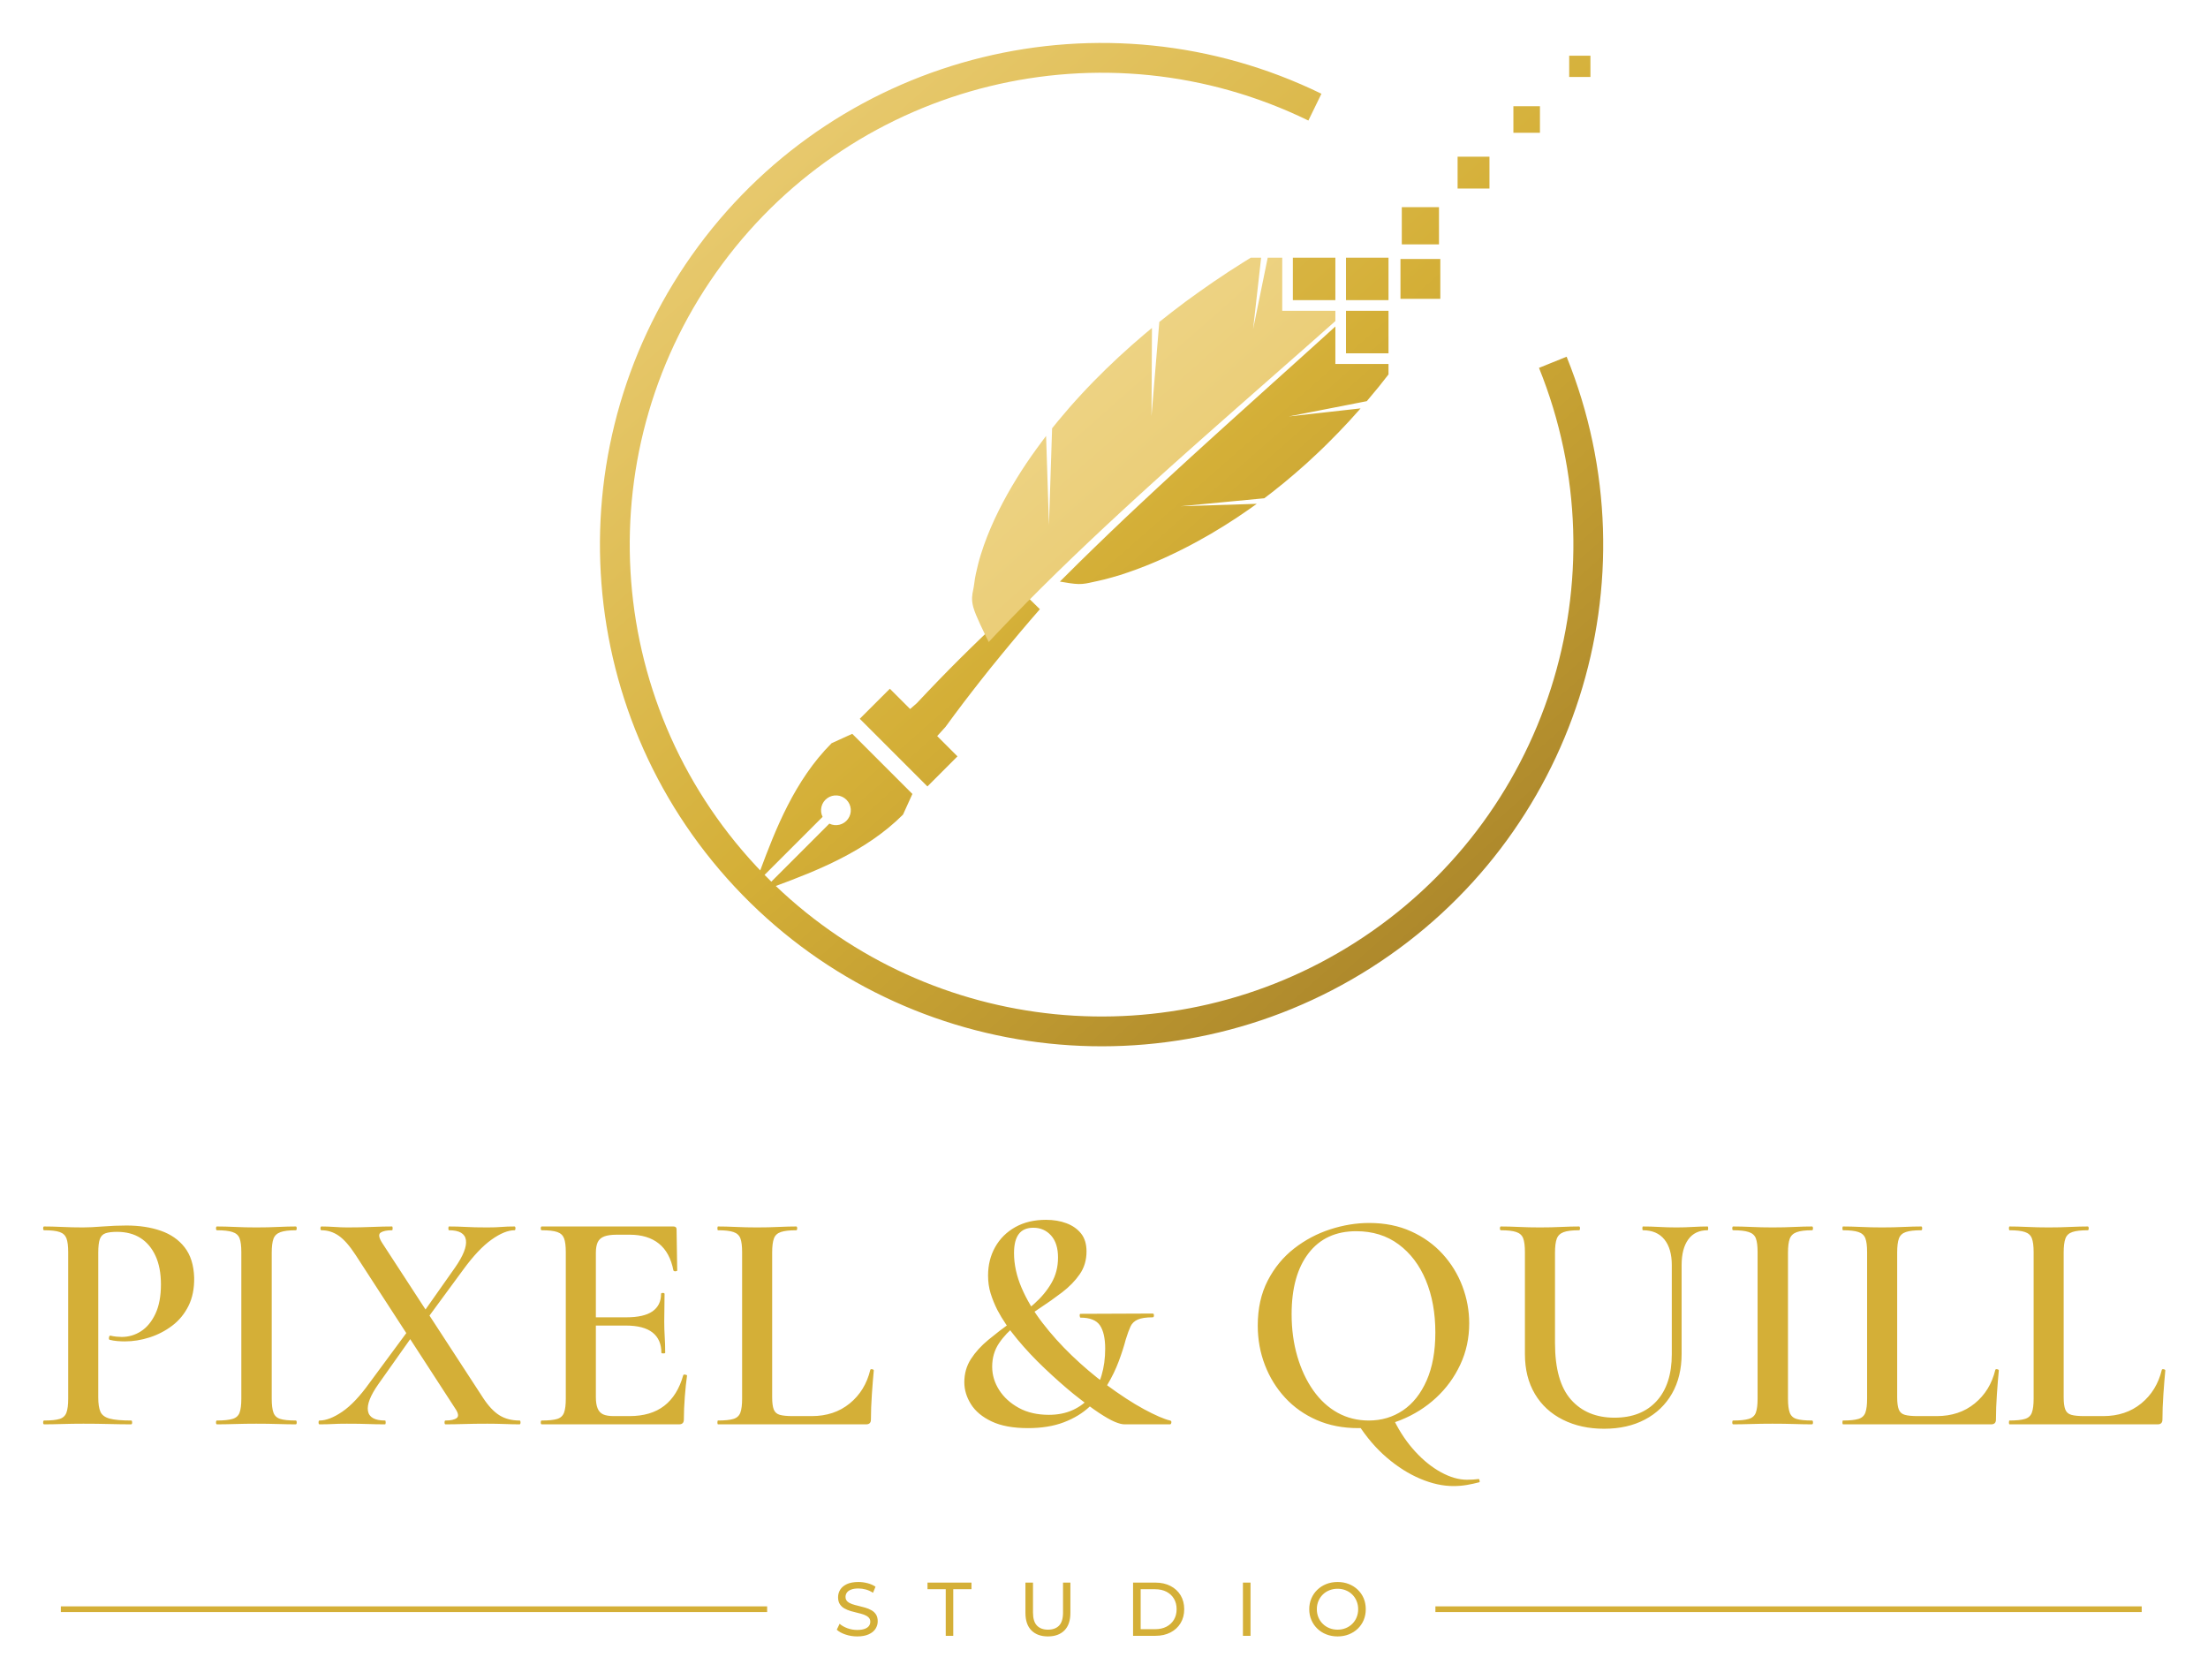
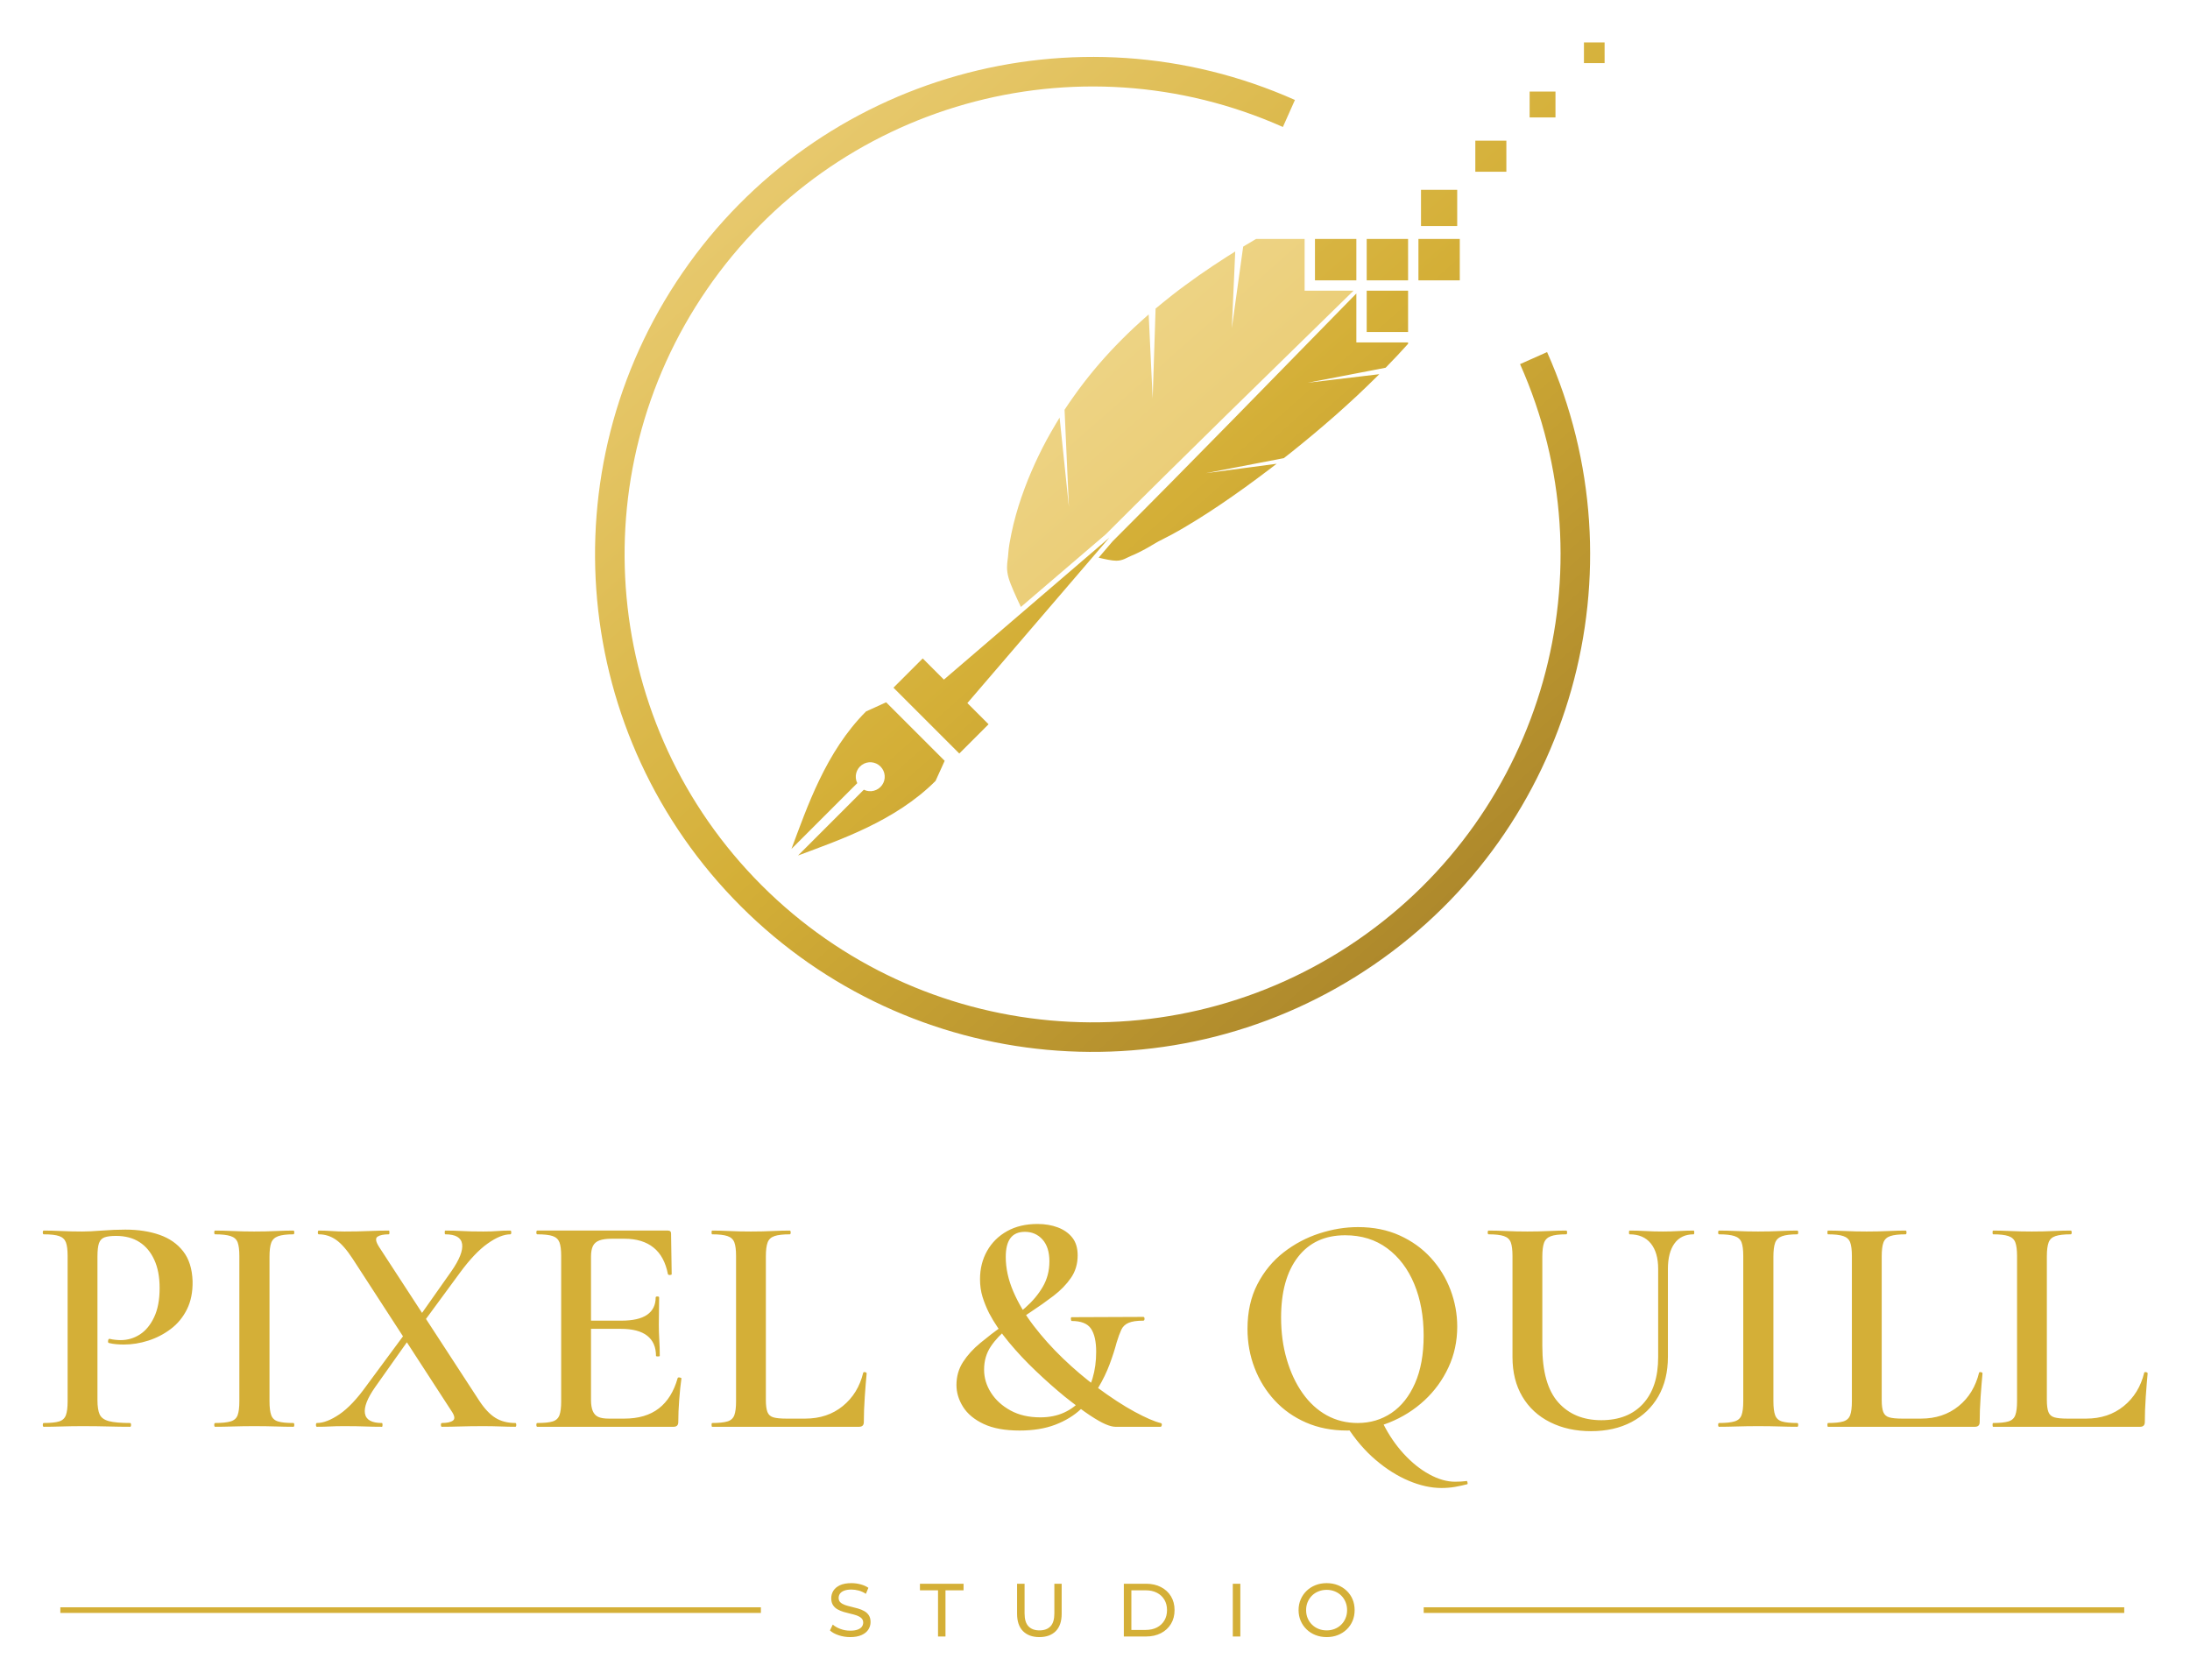
- <svg xmlns="http://www.w3.org/2000/svg" viewBox="118.8 209.1 764.1 581.1" width="764" height="581">
+ <svg xmlns="http://www.w3.org/2000/svg" viewBox="118.8 204.1 764.1 586.1" width="764" height="586">
  <defs>
    <linearGradient id="pqGold" gradientUnits="userSpaceOnUse" x1="374.5" y1="197.3" x2="632.3" y2="489.5">
      <stop offset="0" stop-color="#E9CB72" />
      <stop offset="0.5" stop-color="#D4AF37" />
      <stop offset="1" stop-color="#A8832A" />
    </linearGradient>
    <linearGradient id="pqGoldL" gradientUnits="userSpaceOnUse" x1="374.5" y1="197.3" x2="632.3" y2="489.5">
      <stop offset="0" stop-color="#F6E3A6" />
      <stop offset="0.55" stop-color="#E9CB72" />
      <stop offset="1" stop-color="#D4AF37" />
    </linearGradient>
  </defs>
  <g transform="translate(0 57.57)">
-     <path fill="url(#pqGold)" d="M660.95 274.97C692.3 352.55 663.84 441.45 593.27 486.41C522.7 531.36 430.11 519.58 373.04 458.39C315.98 397.2 310.69 304 360.46 236.74C410.23 169.48 500.89 147.3 576.1 183.97L571.58 193.24C500.84 158.74 415.56 179.61 368.75 242.88C321.93 306.14 326.91 393.8 380.58 451.36C381.01 451.82 381.44 452.28 381.88 452.73C387.1 438.71 393.77 421.52 406.58 408.71L413.73 405.46L434.54 426.27L431.29 433.42C418.48 446.23 401.29 452.91 387.27 458.12C441.28 509.73 524.04 518.28 587.73 477.71C654.11 435.42 680.87 351.8 651.39 278.83ZM580.92 264.51V277.47H599.31V281.1C599.26 281.17 599.2 281.24 599.15 281.3C598.07 282.69 597.1 283.94 595.88 285.45C594.65 286.95 592.48 289.53 591.8 290.35L564.76 295.64L589.63 292.85C589.61 292.88 589.61 292.88 589.6 292.89C589.6 292.9 589.59 292.92 589.09 293.48C588.42 294.22 586.77 296.08 585.6 297.36C584.41 298.63 583.23 299.89 582.03 301.13C580.82 302.39 579.61 303.61 578.38 304.83C577.16 306.04 575.93 307.25 574.67 308.42C573.42 309.61 572.17 310.77 570.89 311.93C569.62 313.07 568.33 314.2 567.03 315.32C565.74 316.44 564.42 317.54 563.11 318.62C561.79 319.7 560.24 320.93 559.11 321.82C557.97 322.71 556.79 323.59 556.32 323.95L527.37 326.71L553.72 325.87C553.24 326.21 552.05 327.08 550.86 327.9C549.68 328.72 548.05 329.85 546.62 330.79C545.19 331.73 543.75 332.66 542.29 333.56C540.84 334.47 539.36 335.36 537.88 336.23C536.39 337.1 534.89 337.95 533.36 338.78C531.84 339.61 530.31 340.43 528.75 341.22C527.21 342.01 525.63 342.79 524.03 343.53C522.45 344.29 520.84 345.02 519.2 345.72C517.57 346.42 515.91 347.1 514.22 347.75C512.54 348.41 510.83 349.04 509.09 349.63C507.34 350.23 505.57 350.8 503.74 351.3C501.92 351.81 500.08 352.31 498.12 352.7C497.65 352.79 497.19 352.9 496.73 353C495.28 353.33 493.83 353.66 492 353.63C490.3 353.6 487.52 353.13 485.58 352.78C485.95 352.41 486.33 352.03 486.71 351.66C488.48 349.88 490.26 348.11 492.06 346.34C493.85 344.57 495.65 342.81 497.47 341.06C499.27 339.31 501.09 337.55 502.92 335.8C504.75 334.05 506.58 332.31 508.42 330.56C510.26 328.83 512.11 327.08 513.97 325.35C515.82 323.62 517.68 321.89 519.55 320.15C521.41 318.42 523.29 316.7 525.16 314.97L530.8 309.8C532.69 308.08 534.57 306.36 536.47 304.64C538.36 302.92 540.25 301.21 542.15 299.49C544.05 297.77 545.95 296.05 547.86 294.34C549.76 292.62 551.67 290.91 553.57 289.19C555.48 287.47 557.39 285.76 559.29 284.03C561.2 282.32 563.11 280.61 565.02 278.88C566.93 277.17 568.83 275.44 570.74 273.72C572.65 272.01 574.56 270.28 576.47 268.55C577.95 267.2 579.43 265.86 580.92 264.51ZM416.33 400.26 426.74 389.86 433.76 396.88 436.07 394.86C436.68 394.22 438.48 392.29 439.7 391.01C440.91 389.73 442.13 388.46 443.36 387.19C444.59 385.92 445.82 384.66 447.06 383.4C448.3 382.14 449.55 380.9 450.79 379.65C452.04 378.4 453.3 377.16 454.57 375.92C455.83 374.69 457.1 373.46 458.38 372.22C459.65 371 460.93 369.77 462.22 368.56C463.51 367.34 464.8 366.12 466.09 364.91C467.39 363.7 468.7 362.5 470 361.3C471.31 360.1 473.28 358.29 473.94 357.7L478.66 362.34C478.09 363 476.35 365 475.2 366.33C474.07 367.66 472.92 369 471.79 370.34C470.66 371.68 469.53 373.03 468.42 374.37C467.3 375.72 466.19 377.07 465.08 378.42C463.97 379.76 462.88 381.12 461.78 382.47C460.7 383.83 459.61 385.19 458.53 386.55C457.46 387.91 456.39 389.28 455.33 390.65C454.27 392.01 453.22 393.39 452.17 394.76C451.13 396.14 450.09 397.51 449.06 398.9C448.04 400.28 446.52 402.37 446.01 403.05L443.12 406.24L450.14 413.26L439.74 423.67ZM584.6 259.08H599.31V273.79H584.6ZM566.21 240.69H580.92V255.4H566.21ZM584.6 240.69H599.31V255.4H584.6ZM603.45 241.15H617.24V254.94H603.45ZM383.38 454.28C384.15 455.07 384.93 455.85 385.72 456.62L405.8 436.54C408.06 437.65 410.8 436.97 412.26 434.92C413.73 432.87 413.5 430.06 411.72 428.28C409.94 426.5 407.13 426.27 405.08 427.74C403.03 429.2 402.35 431.94 403.46 434.2ZM603.91 223.22H616.78V236.09H603.91ZM623.22 205.75H634.25V216.78H623.22ZM642.53 188.28H651.72V197.47H642.53ZM661.84 170.81H669.19V178.16H661.84Z" />
-     <path fill="url(#pqGoldL)" d="M460.95 373.69C459.37 370.46 456.41 364.59 455.61 361.61C454.89 358.97 455.24 357.29 455.59 355.59C455.71 354.98 455.84 354.37 455.91 353.71C456.19 351.23 456.73 348.98 457.29 346.74C457.85 344.49 458.55 342.36 459.27 340.26C460 338.16 460.82 336.14 461.67 334.14C462.52 332.14 463.43 330.2 464.38 328.29C465.33 326.38 466.32 324.5 467.35 322.65C468.38 320.82 469.44 319.01 470.54 317.23C471.63 315.44 472.76 313.69 473.91 311.97C475.07 310.24 476.31 308.48 477.47 306.88C478.61 305.28 480.26 303.12 480.81 302.38L481.8 333.21L482.89 299.74C483.24 299.31 483.98 298.35 485 297.14C486 295.93 487.62 294.01 488.96 292.47C490.3 290.95 491.65 289.44 493.04 287.95C494.41 286.46 495.81 285 497.22 283.55C498.64 282.1 500.07 280.67 501.51 279.27C502.96 277.86 504.42 276.47 505.9 275.1C507.38 273.73 508.86 272.38 510.37 271.05C511.88 269.72 513.75 268.12 514.93 267.11C516.11 266.1 517.03 265.36 517.45 265.01L517.29 295.52L519.99 262.94C520.71 262.37 522.77 260.72 524.29 259.55C525.8 258.38 527.47 257.11 529.07 255.92C530.69 254.72 532.31 253.55 533.94 252.4C535.57 251.23 537.22 250.09 538.87 248.96C540.53 247.83 542.19 246.72 543.87 245.62C545.55 244.53 547.23 243.44 548.94 242.38C549.77 241.86 550.75 241.25 551.66 240.69H555.23L552.45 265.45L557.51 240.69H562.53V259.08H580.92V262.63C579.11 264.25 577.29 265.85 575.48 267.45C573.56 269.16 571.63 270.85 569.7 272.56C567.77 274.26 565.84 275.95 563.92 277.64C561.99 279.35 560.06 281.04 558.13 282.73C556.21 284.43 554.28 286.11 552.35 287.82C550.43 289.51 548.49 291.21 546.57 292.9C544.65 294.59 542.73 296.28 540.81 297.98C538.88 299.67 536.97 301.37 535.06 303.07C533.14 304.77 531.23 306.47 529.32 308.17C527.42 309.87 525.51 311.56 523.61 313.27C521.72 314.98 519.82 316.68 517.93 318.39C516.04 320.1 514.16 321.81 512.28 323.53C510.4 325.24 508.53 326.96 506.67 328.69C504.8 330.41 502.93 332.14 501.09 333.87C499.24 335.6 497.39 337.33 495.56 339.07C493.71 340.81 491.89 342.55 490.07 344.3C488.25 346.05 486.44 347.8 484.64 349.56C482.84 351.32 481.05 353.09 479.26 354.86C477.48 356.63 475.7 358.4 473.94 360.19C472.19 361.97 470.43 363.77 468.69 365.56C466.95 367.35 465.22 369.16 463.51 370.97C462.66 371.88 461.8 372.78 460.95 373.69Z" />
+     <path fill="url(#pqGold)" d="M658.59 269.39C692.62 345.83 667.28 435.67 598.32 483.06C529.37 530.46 436.42 521.91 377.25 462.75C318.09 403.58 309.54 310.63 356.94 241.68C404.33 172.72 494.17 147.38 570.61 181.41L566.41 190.84C494.51 158.82 410.01 182.66 365.44 247.52C320.86 312.38 328.89 399.81 384.54 455.46C440.19 511.11 527.62 519.14 592.48 474.56C657.34 429.99 681.18 345.49 649.16 273.59ZM592.04 248.94V266.01H610.09V266.51C610 266.6 609.92 266.69 609.84 266.78C608.72 268.02 607.71 269.13 606.45 270.47C605.19 271.82 602.96 274.13 602.26 274.85L575.08 280.09L600.04 277.11L599.48 277.67C598.79 278.34 597.11 280 595.91 281.16C594.71 282.32 593.5 283.47 592.28 284.62C591.06 285.76 589.83 286.89 588.59 288.01C587.35 289.13 586.11 290.25 584.86 291.36C583.6 292.46 582.34 293.56 581.07 294.65C579.8 295.74 578.53 296.82 577.24 297.9C575.96 298.97 574.67 300.04 573.37 301.1C572.06 302.16 570.55 303.38 569.45 304.27C568.34 305.15 567.2 306.05 566.74 306.4L539.55 311.64L564.23 308.36C563.77 308.71 562.61 309.61 561.48 310.46C560.36 311.32 558.8 312.49 557.44 313.49C556.08 314.5 554.72 315.5 553.35 316.49C551.98 317.47 550.6 318.46 549.21 319.43C547.82 320.4 546.43 321.37 545.02 322.32C543.61 323.27 542.2 324.22 540.77 325.15C539.34 326.08 537.9 326.99 536.45 327.9C534.99 328.81 533.53 329.7 532.04 330.57C530.55 331.44 529.05 332.3 527.51 333.13C525.98 333.96 524.37 334.71 522.84 335.54C521.31 336.37 519.9 337.32 518.35 338.14C516.81 338.95 515.28 339.77 513.59 340.44C511.91 341.12 510.61 342.19 508.26 342.19C506.75 342.2 504.16 341.62 502.12 341.13L507.03 335.39C533.69 308.73 563.53 278.09 592.04 248.94ZM394.94 442.76C400.36 428.31 406.89 408.86 420.96 394.79L427.98 391.6L448.4 412.02L445.21 419.04C431.14 433.11 411.69 439.64 397.24 445.06L420.19 422.1C422.41 423.2 425.1 422.52 426.54 420.51C427.98 418.5 427.75 415.75 426 414C424.25 412.25 421.5 412.02 419.49 413.46C417.48 414.9 416.8 417.59 417.9 419.81ZM430.53 386.5 440.74 376.29 448.13 383.68 505.82 334.18 456.32 391.87 463.71 399.26 453.5 409.47ZM577.6 229.91H592.04V244.35H577.6ZM595.65 229.91H610.09V244.35H595.65ZM613.7 229.91H628.13V244.35H613.7ZM595.65 247.96H610.09V262.4H595.65ZM614.6 212.77H627.23V225.4H614.6ZM633.55 195.62H644.38V206.45H633.55ZM652.5 178.48H661.52V187.5H652.5ZM671.45 161.34H678.66V168.55H671.45Z" />
+     <path fill="url(#pqGoldL)" d="M474.99 358.33C473.38 354.93 471.42 350.69 470.72 348.26C469.91 345.39 470.14 343.57 470.38 341.75C470.46 341.15 470.54 340.55 470.57 339.91C470.73 337.33 471.21 335.09 471.66 332.8C472.11 330.52 472.67 328.35 473.26 326.2C473.85 324.06 474.52 321.99 475.21 319.96C475.91 317.92 476.66 315.94 477.43 313.98C478.23 312.03 479.05 310.12 479.9 308.25C480.76 306.37 481.65 304.54 482.57 302.72C483.5 300.92 484.45 299.14 485.45 297.4C486.43 295.65 487.99 293.11 488.5 292.25L491.75 323.45L490.23 289.52C490.48 289.15 490.91 288.45 491.72 287.28C492.54 286.11 493.97 284.05 495.13 282.48C496.29 280.91 497.48 279.37 498.69 277.85C499.9 276.33 501.14 274.85 502.41 273.37C503.68 271.91 504.97 270.47 506.29 269.05C507.61 267.64 508.95 266.25 510.31 264.89C511.68 263.51 513.07 262.17 514.48 260.85C515.89 259.53 517.93 257.71 518.78 256.96C519.43 256.36 519.47 256.33 519.52 256.3C519.53 256.29 519.55 256.29 519.58 256.26L520.97 285.6L521.99 254.21C522.95 253.42 526.02 250.9 527.76 249.53C529.49 248.17 530.85 247.16 532.42 246.01C534 244.84 535.59 243.7 537.19 242.57C538.8 241.45 540.42 240.34 542.06 239.25C543.7 238.16 545.74 236.84 547.03 236.01C548.32 235.19 549.32 234.58 549.78 234.29L548.59 261.05L552.55 232.59C553.3 232.15 555.42 230.86 557.04 229.91H573.99V247.96H591.06C561.91 276.47 531.27 306.31 504.61 332.97Z" />
    <path fill="#D4AF37" d="M152.79 635.1Q152.79 638.38 153.55 640.08Q154.32 641.78 156.78 642.44Q159.25 643.09 164.18 643.09Q164.51 643.09 164.51 643.75Q164.51 644.41 164.18 644.41Q160.67 644.41 156.57 644.3Q152.46 644.19 147.64 644.19Q143.8 644.19 140.3 644.3Q136.79 644.41 134.05 644.41Q133.72 644.41 133.72 643.75Q133.72 643.09 134.05 643.09Q137.67 643.09 139.42 642.54Q141.17 642 141.78 640.35Q142.38 638.71 142.38 635.53V584.81Q142.38 581.64 141.78 580.05Q141.17 578.46 139.42 577.86Q137.67 577.25 134.05 577.25Q133.72 577.25 133.72 576.6Q133.72 575.94 134.05 575.94Q136.79 575.94 140.24 576.1Q143.69 576.27 147.53 576.27Q150.16 576.27 154.37 575.94Q158.59 575.61 162.54 575.61Q169.22 575.61 174.42 577.42Q179.63 579.23 182.69 583.17Q185.76 587.11 185.98 593.58Q186.09 599.27 184.01 603.44Q181.93 607.6 178.37 610.28Q174.81 612.97 170.53 614.34Q166.26 615.71 161.99 615.71Q160.78 615.71 159.41 615.6Q158.04 615.49 156.73 615.16Q156.4 615.05 156.51 614.34Q156.62 613.62 157.06 613.73Q157.93 613.95 159.03 614.06Q160.13 614.17 160.89 614.17Q164.51 614.17 167.58 612.2Q170.64 610.23 172.56 606.17Q174.48 602.12 174.48 595.99Q174.48 590.18 172.61 586.13Q170.75 582.07 167.41 579.94Q164.07 577.8 159.25 577.8Q156.73 577.8 155.31 578.29Q153.88 578.79 153.33 580.32Q152.79 581.86 152.79 585.03ZM212.82 635.53Q212.82 638.71 213.42 640.35Q214.02 642 215.78 642.54Q217.53 643.09 221.14 643.09Q221.47 643.09 221.47 643.75Q221.47 644.41 221.14 644.41Q218.41 644.41 215.01 644.3Q211.61 644.19 207.45 644.19Q203.62 644.19 200.11 644.3Q196.61 644.41 193.87 644.41Q193.54 644.41 193.54 643.75Q193.54 643.09 193.87 643.09Q197.37 643.09 199.23 642.54Q201.1 642 201.7 640.35Q202.3 638.71 202.3 635.53V584.81Q202.3 581.64 201.7 580.05Q201.1 578.46 199.23 577.86Q197.37 577.25 193.87 577.25Q193.54 577.25 193.54 576.6Q193.54 575.94 193.87 575.94Q196.61 575.94 200.11 576.1Q203.62 576.27 207.45 576.27Q211.61 576.27 215.06 576.1Q218.52 575.94 221.14 575.94Q221.47 575.94 221.47 576.6Q221.47 577.25 221.14 577.25Q217.64 577.25 215.83 577.91Q214.02 578.57 213.42 580.21Q212.82 581.86 212.82 585.03ZM272.96 644.41Q272.63 644.41 272.63 643.75Q272.63 643.09 272.96 643.09Q275.7 643.09 276.85 642.22Q278 641.34 276.25 638.82L241.85 585.8Q238.78 581.09 236.04 579.17Q233.3 577.25 230.02 577.25Q229.69 577.25 229.69 576.6Q229.69 575.94 230.02 575.94Q232.1 575.94 234.51 576.1Q236.92 576.27 239 576.27Q243.6 576.27 247.55 576.1Q251.49 575.94 254.45 575.94Q254.67 575.94 254.67 576.6Q254.67 577.25 254.45 577.25Q251.71 577.25 250.5 578.08Q249.3 578.9 251.05 581.64L286 635.31Q288.74 639.48 291.64 641.29Q294.54 643.09 298.6 643.09Q298.92 643.09 298.92 643.75Q298.92 644.41 298.6 644.41Q296.29 644.41 293.45 644.3Q290.6 644.19 287.42 644.19Q282.82 644.19 279.37 644.3Q275.92 644.41 272.96 644.41ZM229.36 644.41Q229.03 644.41 229.03 643.75Q229.03 643.09 229.36 643.09Q232.76 643.09 237.25 640.03Q241.74 636.96 246.67 630.06L261.24 610.34L262.99 611.76L249.74 630.49Q245.57 636.41 246.12 639.75Q246.67 643.09 252.04 643.09Q252.26 643.09 252.26 643.75Q252.26 644.41 252.04 644.41Q248.86 644.41 246.12 644.3Q243.38 644.19 238.78 644.19Q235.82 644.19 233.96 644.3Q232.1 644.41 229.36 644.41ZM264.96 610.12 263.21 608.69 276.25 590.18Q280.52 584.05 280.03 580.65Q279.53 577.25 274.17 577.25Q273.95 577.25 273.95 576.6Q273.95 575.94 274.17 575.94Q277.23 575.94 280.03 576.1Q282.82 576.27 287.42 576.27Q290.49 576.27 292.35 576.1Q294.21 575.94 296.84 575.94Q297.17 575.94 297.17 576.6Q297.17 577.25 296.84 577.25Q293.45 577.25 288.9 580.49Q284.35 583.72 279.21 590.73ZM353.81 644.41H306.26Q305.93 644.41 305.93 643.75Q305.93 643.09 306.26 643.09Q309.88 643.09 311.63 642.54Q313.38 642 313.99 640.35Q314.59 638.71 314.59 635.53V584.81Q314.59 581.64 313.99 580.05Q313.38 578.46 311.63 577.86Q309.88 577.25 306.26 577.25Q305.93 577.25 305.93 576.6Q305.93 575.94 306.26 575.94H351.84Q352.93 575.94 352.93 576.93L353.15 591.17Q353.15 591.39 352.6 591.44Q352.05 591.5 351.84 591.17Q350.63 584.92 346.8 581.86Q342.96 578.79 336.72 578.79H332.23Q329.49 578.79 327.9 579.39Q326.31 579.99 325.65 581.36Q325 582.73 325 585.03V635.1Q325 637.4 325.6 638.88Q326.2 640.35 327.52 640.96Q328.83 641.56 331.24 641.56H336.61Q344.06 641.56 348.66 638Q353.26 634.44 355.23 627.43Q355.34 627.1 355.94 627.21Q356.55 627.32 356.55 627.54Q356.11 630.6 355.78 634.88Q355.45 639.15 355.45 642.76Q355.45 644.41 353.81 644.41ZM347.67 619.65Q347.67 615.05 344.61 612.64Q341.54 610.23 335.4 610.23H320.07V607.38H335.51Q341.65 607.38 344.61 605.3Q347.56 603.22 347.56 599.27Q347.56 598.94 348.17 598.94Q348.77 598.94 348.77 599.27Q348.77 602.78 348.71 604.75Q348.66 606.72 348.66 608.8Q348.66 611.43 348.82 614.01Q348.99 616.58 348.99 619.65Q348.99 619.87 348.33 619.87Q347.67 619.87 347.67 619.65ZM386.01 584.92V635.1Q386.01 637.83 386.56 639.26Q387.11 640.68 388.64 641.12Q390.18 641.56 393.14 641.56H399.71Q407.49 641.56 412.85 637.18Q418.22 632.8 419.97 625.56Q420.08 625.24 420.63 625.35Q421.18 625.46 421.18 625.78Q420.85 629.18 420.52 633.95Q420.19 638.71 420.19 642.76Q420.19 644.41 418.55 644.41H367.28Q367.06 644.41 367.06 643.75Q367.06 643.09 367.28 643.09Q370.79 643.09 372.6 642.54Q374.4 642 375.01 640.35Q375.61 638.71 375.61 635.53V584.81Q375.61 581.64 375.01 580.05Q374.4 578.46 372.6 577.86Q370.79 577.25 367.28 577.25Q367.06 577.25 367.06 576.6Q367.06 575.94 367.28 575.94Q369.91 575.94 373.42 576.1Q376.92 576.27 380.76 576.27Q384.81 576.27 388.26 576.1Q391.71 575.94 394.34 575.94Q394.67 575.94 394.67 576.6Q394.67 577.25 394.34 577.25Q390.83 577.25 389.03 577.86Q387.22 578.46 386.62 580.1Q386.01 581.75 386.01 584.92ZM452.51 629.84Q452.51 625.35 454.81 621.79Q457.11 618.23 460.84 615.16Q464.56 612.09 468.72 609.08Q472.89 606.07 476.61 602.78Q480.34 599.49 482.64 595.55Q484.94 591.6 484.94 586.68Q484.94 581.75 482.53 579.06Q480.12 576.38 476.39 576.38Q473 576.38 471.35 578.57Q469.71 580.76 469.71 585.14Q469.71 591.06 472.34 597.19Q474.97 603.33 479.51 609.24Q484.06 615.16 489.7 620.58Q495.34 626 501.37 630.49Q508.93 636.08 514.73 639.2Q520.54 642.33 523.72 643.09Q524.26 643.2 524.16 643.8Q524.05 644.41 523.72 644.41Q520.65 644.41 516.43 644.41Q512.21 644.41 507.94 644.41Q506.63 644.41 504.55 643.53Q502.46 642.65 499.07 640.41Q495.67 638.16 490.3 633.89Q485.48 629.95 480.34 625.07Q475.19 620.2 470.86 614.99Q466.53 609.79 463.9 604.75Q462.48 601.9 461.6 599.05Q460.73 596.21 460.73 592.92Q460.73 587.44 463.19 583.06Q465.66 578.68 470.15 576.16Q474.64 573.64 480.77 573.64Q484.72 573.64 487.89 574.84Q491.07 576.05 492.93 578.4Q494.8 580.76 494.8 584.59Q494.8 589.09 492.44 592.48Q490.09 595.88 486.36 598.73Q482.64 601.57 478.47 604.31Q474.31 607.05 470.59 609.95Q466.86 612.86 464.51 616.36Q462.15 619.87 462.15 624.47Q462.15 628.74 464.56 632.52Q466.97 636.3 471.35 638.71Q475.74 641.12 481.76 641.12Q486.47 641.12 490.14 639.42Q493.81 637.72 496.28 634.71Q498.74 631.7 500 627.48Q501.26 623.26 501.26 618.23Q501.26 612.86 499.45 610.17Q497.64 607.49 492.72 607.49Q492.5 607.49 492.44 606.83Q492.39 606.17 492.72 606.17L517.69 606.07Q518.13 606.07 518.13 606.72Q518.13 607.38 517.69 607.38Q514.3 607.38 512.54 608.15Q510.79 608.91 510.02 610.56Q509.26 612.2 508.38 615.05Q507.5 618.44 505.97 622.55Q504.44 626.66 502.03 630.71Q499.62 634.77 495.95 638.22Q492.28 641.67 486.96 643.7Q481.65 645.72 474.53 645.72Q466.86 645.72 461.99 643.42Q457.11 641.12 454.81 637.45Q452.51 633.78 452.51 629.84ZM601.39 643.31Q604.34 649.23 608.56 653.83Q612.78 658.43 617.49 661Q622.2 663.58 626.47 663.58Q627.57 663.58 628.56 663.52Q629.54 663.47 630.31 663.36Q630.64 663.14 630.8 663.74Q630.97 664.35 630.75 664.45Q628.66 665 626.42 665.39Q624.17 665.77 621.76 665.77Q616.29 665.77 610.32 663.25Q604.34 660.73 598.76 655.96Q593.17 651.2 588.68 644.19ZM588.79 645.72Q580.9 645.72 574.49 642.93Q568.08 640.13 563.54 635.21Q558.99 630.28 556.53 623.87Q554.06 617.46 554.06 610.23Q554.06 601.35 557.51 594.67Q560.96 587.99 566.66 583.55Q572.36 579.12 579.15 576.93Q585.94 574.73 592.62 574.73Q600.73 574.73 607.14 577.64Q613.55 580.54 618.04 585.47Q622.53 590.4 624.89 596.64Q627.24 602.89 627.24 609.46Q627.24 617.13 624.17 623.7Q621.11 630.28 615.79 635.21Q610.48 640.13 603.52 642.93Q596.57 645.72 588.79 645.72ZM592.51 643.09Q599.09 643.09 604.29 639.59Q609.49 636.08 612.51 629.23Q615.52 622.39 615.52 612.64Q615.52 602.45 612.23 594.56Q608.95 586.68 602.81 582.13Q596.68 577.58 588.13 577.58Q577.51 577.58 571.64 585.2Q565.78 592.81 565.78 606.28Q565.78 614.17 567.76 620.91Q569.73 627.65 573.29 632.69Q576.85 637.72 581.72 640.41Q586.6 643.09 592.51 643.09ZM697.35 589.3Q697.35 583.61 694.78 580.43Q692.2 577.25 687.38 577.25Q687.16 577.25 687.16 576.6Q687.16 575.94 687.38 575.94Q690.12 575.94 692.91 576.1Q695.71 576.27 698.99 576.27Q701.84 576.27 704.64 576.1Q707.43 575.94 709.73 575.94Q709.95 575.94 709.95 576.6Q709.95 577.25 709.73 577.25Q705.35 577.25 703.05 580.43Q700.75 583.61 700.75 589.3V619.98Q700.75 627.97 697.41 633.78Q694.07 639.59 688.04 642.76Q682.01 645.94 673.91 645.94Q665.91 645.94 659.67 642.82Q653.42 639.7 649.97 633.89Q646.52 628.08 646.52 620.09V584.81Q646.52 581.64 645.92 580.05Q645.32 578.46 643.51 577.86Q641.7 577.25 638.2 577.25Q637.87 577.25 637.87 576.6Q637.87 575.94 638.2 575.94Q640.93 575.94 644.38 576.1Q647.84 576.27 651.67 576.27Q655.72 576.27 659.12 576.1Q662.52 575.94 665.25 575.94Q665.58 575.94 665.58 576.6Q665.58 577.25 665.25 577.25Q661.64 577.25 659.89 577.91Q658.13 578.57 657.53 580.21Q656.93 581.86 656.93 585.03V616.25Q656.93 629.62 662.46 635.86Q667.99 642.11 677.52 642.11Q686.83 642.11 692.09 636.36Q697.35 630.6 697.35 620.09ZM737.56 635.53Q737.56 638.71 738.16 640.35Q738.76 642 740.51 642.54Q742.27 643.09 745.88 643.09Q746.21 643.09 746.21 643.75Q746.21 644.41 745.88 644.41Q743.14 644.41 739.75 644.3Q736.35 644.19 732.19 644.19Q728.35 644.19 724.85 644.3Q721.34 644.41 718.6 644.41Q718.28 644.41 718.28 643.75Q718.28 643.09 718.6 643.09Q722.11 643.09 723.97 642.54Q725.83 642 726.44 640.35Q727.04 638.71 727.04 635.53V584.81Q727.04 581.64 726.44 580.05Q725.83 578.46 723.97 577.86Q722.11 577.25 718.6 577.25Q718.28 577.25 718.28 576.6Q718.28 575.94 718.6 575.94Q721.34 575.94 724.85 576.1Q728.35 576.27 732.19 576.27Q736.35 576.27 739.8 576.1Q743.25 575.94 745.88 575.94Q746.21 575.94 746.21 576.6Q746.21 577.25 745.88 577.25Q742.38 577.25 740.57 577.91Q738.76 578.57 738.16 580.21Q737.56 581.86 737.56 585.03ZM775.35 584.92V635.1Q775.35 637.83 775.9 639.26Q776.45 640.68 777.98 641.12Q779.51 641.56 782.47 641.56H789.04Q796.82 641.56 802.19 637.18Q807.56 632.8 809.31 625.56Q809.42 625.24 809.97 625.35Q810.52 625.46 810.52 625.78Q810.19 629.18 809.86 633.95Q809.53 638.71 809.53 642.76Q809.53 644.41 807.89 644.41H756.62Q756.4 644.41 756.4 643.75Q756.4 643.09 756.62 643.09Q760.12 643.09 761.93 642.54Q763.74 642 764.34 640.35Q764.94 638.71 764.94 635.53V584.81Q764.94 581.64 764.34 580.05Q763.74 578.46 761.93 577.86Q760.12 577.25 756.62 577.25Q756.4 577.25 756.4 576.6Q756.4 575.94 756.62 575.94Q759.25 575.94 762.75 576.1Q766.26 576.27 770.09 576.27Q774.15 576.27 777.6 576.1Q781.05 575.94 783.68 575.94Q784 575.94 784 576.6Q784 577.25 783.68 577.25Q780.17 577.25 778.36 577.86Q776.56 578.46 775.95 580.1Q775.35 581.75 775.35 584.92ZM832.97 584.92V635.1Q832.97 637.83 833.52 639.26Q834.07 640.68 835.6 641.12Q837.14 641.56 840.09 641.56H846.67Q854.44 641.56 859.81 637.18Q865.18 632.8 866.93 625.56Q867.04 625.24 867.59 625.35Q868.14 625.46 868.14 625.78Q867.81 629.18 867.48 633.95Q867.15 638.71 867.15 642.76Q867.15 644.41 865.51 644.41H814.24Q814.02 644.41 814.02 643.75Q814.02 643.09 814.24 643.09Q817.75 643.09 819.55 642.54Q821.36 642 821.96 640.35Q822.57 638.71 822.57 635.53V584.81Q822.57 581.64 821.96 580.05Q821.36 578.46 819.55 577.86Q817.75 577.25 814.24 577.25Q814.02 577.25 814.02 576.6Q814.02 575.94 814.24 575.94Q816.87 575.94 820.37 576.1Q823.88 576.27 827.71 576.27Q831.77 576.27 835.22 576.1Q838.67 575.94 841.3 575.94Q841.63 575.94 841.63 576.6Q841.63 577.25 841.3 577.25Q837.79 577.25 835.99 577.86Q834.18 578.46 833.58 580.1Q832.97 581.75 832.97 584.92Z" />
    <path fill="#D4AF37" d="M415.42 717.8Q413.32 717.8 411.4 717.15Q409.48 716.51 408.37 715.48L409.35 713.43Q410.4 714.35 412.03 714.96Q413.66 715.56 415.42 715.56Q417.02 715.56 418.02 715.19Q419.02 714.82 419.5 714.18Q419.97 713.54 419.97 712.72Q419.97 711.78 419.35 711.2Q418.73 710.62 417.75 710.26Q416.76 709.91 415.58 709.65Q414.39 709.38 413.2 709.03Q412 708.67 411.02 708.12Q410.03 707.57 409.43 706.64Q408.82 705.7 408.82 704.23Q408.82 702.81 409.57 701.61Q410.32 700.42 411.88 699.69Q413.45 698.97 415.87 698.97Q417.47 698.97 419.05 699.39Q420.63 699.81 421.78 700.6L420.91 702.7Q419.73 701.92 418.42 701.56Q417.1 701.21 415.87 701.21Q414.32 701.21 413.32 701.6Q412.32 701.99 411.86 702.65Q411.4 703.31 411.4 704.12Q411.4 705.1 412.02 705.68Q412.63 706.25 413.62 706.6Q414.6 706.94 415.79 707.21Q416.97 707.49 418.17 707.83Q419.36 708.17 420.35 708.73Q421.34 709.28 421.94 710.2Q422.54 711.12 422.54 712.56Q422.54 713.96 421.78 715.15Q421.02 716.35 419.43 717.07Q417.84 717.8 415.42 717.8ZM446.08 717.59V701.47H439.77V699.18H454.99V701.47H448.68V717.59ZM481.44 717.8Q477.81 717.8 475.73 715.72Q473.66 713.64 473.66 709.65V699.18H476.28V709.54Q476.28 712.62 477.64 714.04Q478.99 715.46 481.46 715.46Q483.96 715.46 485.32 714.04Q486.67 712.62 486.67 709.54V699.18H489.22V709.65Q489.22 713.64 487.16 715.72Q485.09 717.8 481.44 717.8ZM510.91 717.59V699.18H518.67Q521.61 699.18 523.86 700.34Q526.11 701.5 527.36 703.57Q528.61 705.65 528.61 708.38Q528.61 711.12 527.36 713.19Q526.11 715.27 523.86 716.43Q521.61 717.59 518.67 717.59ZM513.54 715.3H518.51Q520.8 715.3 522.47 714.43Q524.14 713.56 525.06 712Q525.98 710.43 525.98 708.38Q525.98 706.31 525.06 704.76Q524.14 703.2 522.47 702.34Q520.8 701.47 518.51 701.47H513.54ZM548.93 717.59V699.18H551.56V717.59ZM581.69 717.8Q579.58 717.8 577.78 717.09Q575.98 716.38 574.67 715.1Q573.35 713.83 572.62 712.12Q571.88 710.41 571.88 708.38Q571.88 706.36 572.62 704.65Q573.35 702.94 574.67 701.67Q575.98 700.39 577.77 699.68Q579.56 698.97 581.69 698.97Q583.79 698.97 585.57 699.67Q587.34 700.36 588.67 701.64Q590 702.91 590.72 704.62Q591.44 706.33 591.44 708.38Q591.44 710.43 590.72 712.14Q590 713.85 588.67 715.13Q587.34 716.4 585.57 717.1Q583.79 717.8 581.69 717.8ZM581.69 715.46Q583.21 715.46 584.51 714.93Q585.82 714.4 586.78 713.44Q587.74 712.49 588.27 711.2Q588.81 709.91 588.81 708.38Q588.81 706.86 588.27 705.57Q587.74 704.28 586.78 703.32Q585.82 702.36 584.51 701.84Q583.21 701.31 581.69 701.31Q580.14 701.31 578.84 701.84Q577.53 702.36 576.56 703.32Q575.59 704.28 575.05 705.57Q574.51 706.86 574.51 708.38Q574.51 709.91 575.05 711.2Q575.59 712.49 576.56 713.44Q577.53 714.4 578.84 714.93Q580.14 715.46 581.69 715.46Z" />
    <rect fill="#D4AF37" x="139.84" y="707.40" width="244.43" height="1.97" />
    <rect fill="#D4AF37" x="615.54" y="707.40" width="244.43" height="1.97" />
  </g>
</svg>
